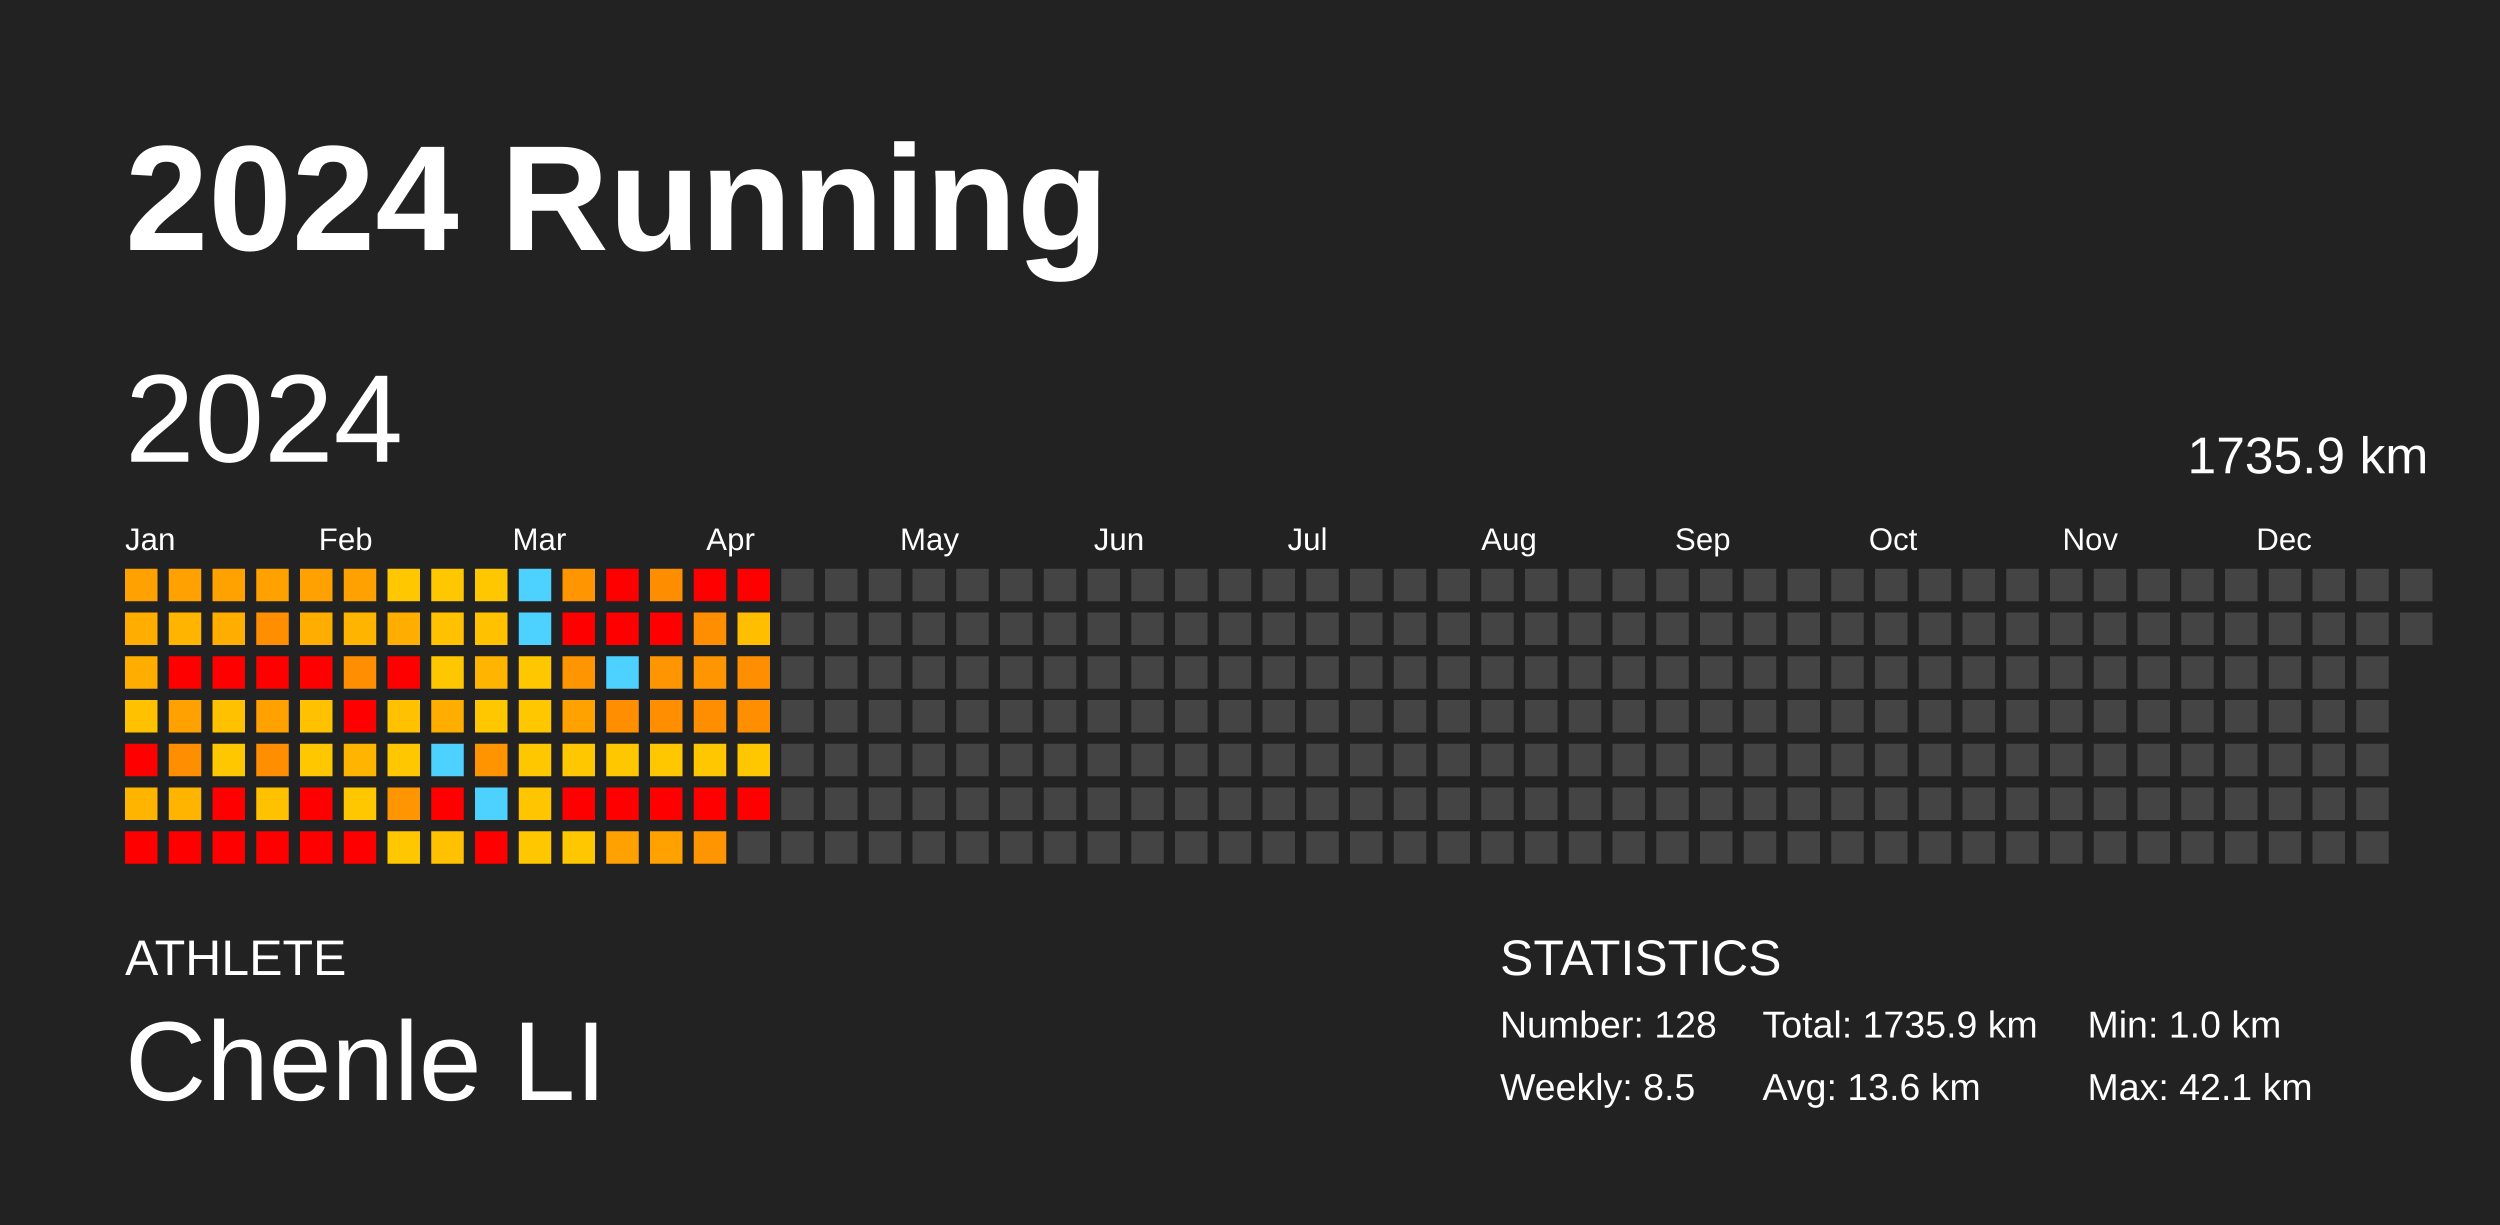
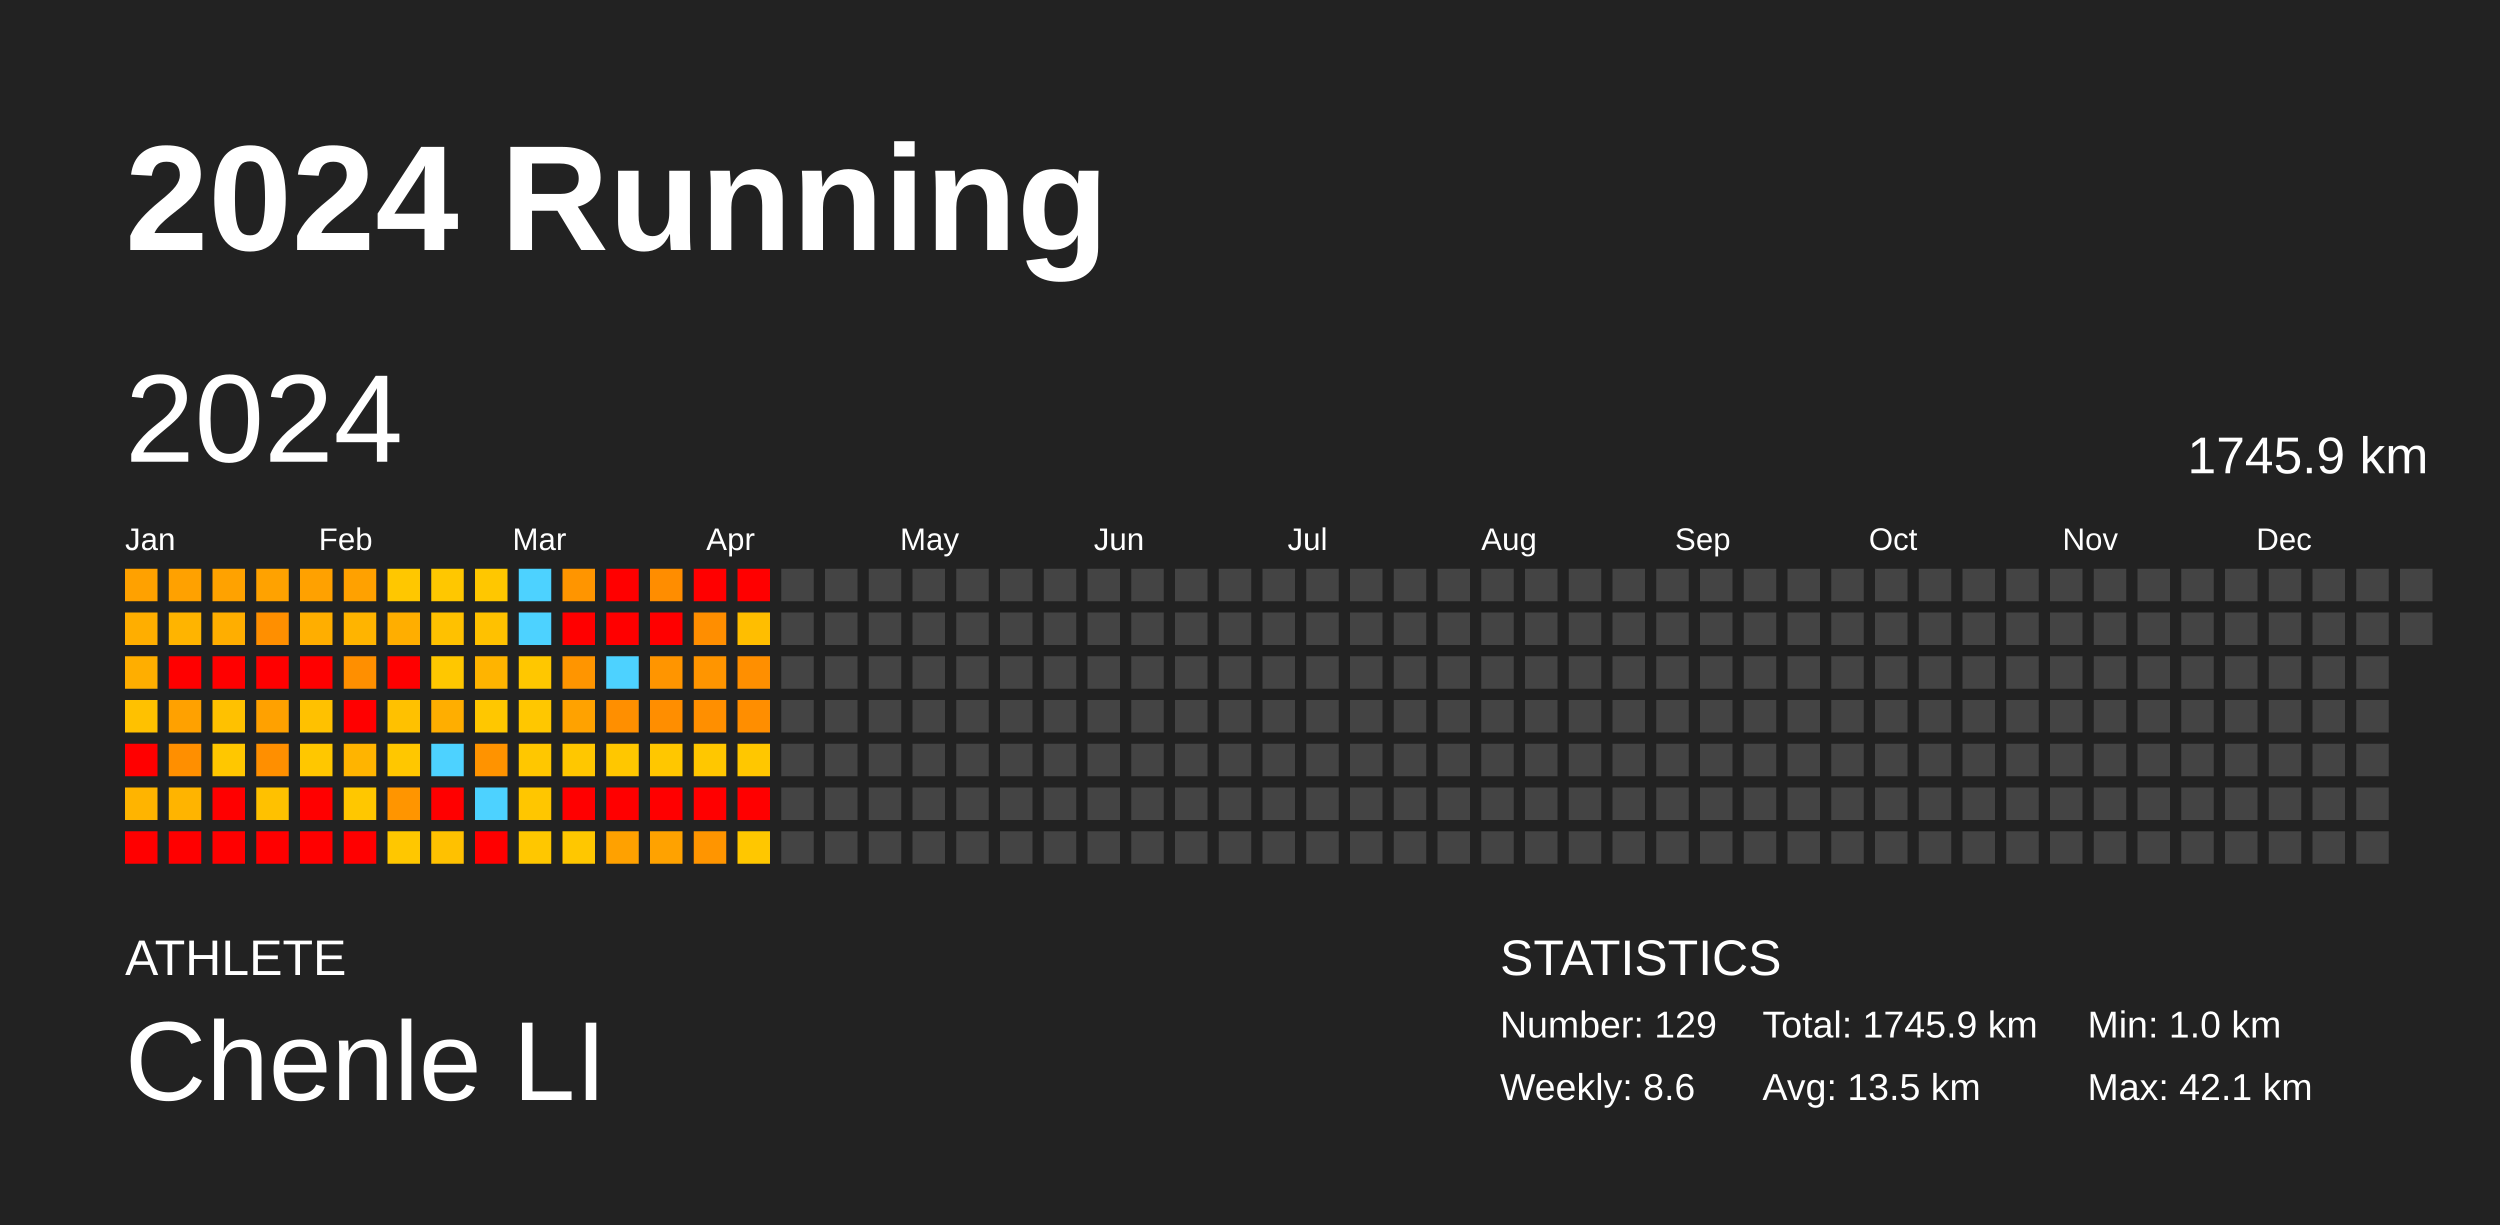
<svg xmlns="http://www.w3.org/2000/svg" baseProfile="full" height="98mm" version="1.1" viewBox="0,0,200,98" width="200mm">
  <defs />
  <rect fill="#222222" height="98" width="200" x="0" y="0" />
  <text fill="#FFFFFF" style="font-size:12px; font-family:Arial; font-weight:bold;" x="10" y="20">2024 Running</text>
  <text fill="#FFFFFF" style="font-size:4px; font-family:Arial" x="10" y="78">ATHLETE</text>
  <text fill="#FFFFFF" style="font-size:9px; font-family:Arial" x="10" y="88">Chenle LI</text>
  <text fill="#FFFFFF" style="font-size:4px; font-family:Arial" x="120" y="78">STATISTICS</text>
-   <text fill="#FFFFFF" style="font-size:3px; font-family:Arial" x="120" y="83">Number: 128</text>
-   <text fill="#FFFFFF" style="font-size:3px; font-family:Arial" x="120" y="88">Weekly: 8.5</text>
-   <text fill="#FFFFFF" style="font-size:3px; font-family:Arial" x="141" y="83">Total: 1735.9 km</text>
-   <text fill="#FFFFFF" style="font-size:3px; font-family:Arial" x="141" y="88">Avg: 13.6 km</text>
+   <text fill="#FFFFFF" style="font-size:3px; font-family:Arial" x="120" y="83">Number: 129</text>
+   <text fill="#FFFFFF" style="font-size:3px; font-family:Arial" x="120" y="88">Weekly: 8.6</text>
+   <text fill="#FFFFFF" style="font-size:3px; font-family:Arial" x="141" y="83">Total: 1745.9 km</text>
+   <text fill="#FFFFFF" style="font-size:3px; font-family:Arial" x="141" y="88">Avg: 13.5 km</text>
  <text fill="#FFFFFF" style="font-size:3px; font-family:Arial" x="167" y="83">Min: 1.0 km</text>
  <text fill="#FFFFFF" style="font-size:3px; font-family:Arial" x="167" y="88">Max: 42.1 km</text>
  <text dominant-baseline="hanging" fill="#FFFFFF" style="font-size:10.0px; font-family:Arial;" x="10" y="30">2024</text>
-   <text dominant-baseline="hanging" fill="#FFFFFF" style="font-size:4.125px; font-family:Arial;" x="175" y="35">1735.9 km</text>
+   <text dominant-baseline="hanging" fill="#FFFFFF" style="font-size:4.125px; font-family:Arial;" x="175" y="35">1745.9 km</text>
  <text fill="#FFFFFF" style="font-size:2.5px; font-family:Arial" x="10.0" y="44">Jan</text>
  <text fill="#FFFFFF" style="font-size:2.5px; font-family:Arial" x="25.5" y="44">Feb</text>
  <text fill="#FFFFFF" style="font-size:2.5px; font-family:Arial" x="41.0" y="44">Mar</text>
  <text fill="#FFFFFF" style="font-size:2.5px; font-family:Arial" x="56.5" y="44">Apr</text>
  <text fill="#FFFFFF" style="font-size:2.5px; font-family:Arial" x="72.0" y="44">May</text>
  <text fill="#FFFFFF" style="font-size:2.5px; font-family:Arial" x="87.5" y="44">Jun</text>
  <text fill="#FFFFFF" style="font-size:2.5px; font-family:Arial" x="103.0" y="44">Jul</text>
  <text fill="#FFFFFF" style="font-size:2.5px; font-family:Arial" x="118.5" y="44">Aug</text>
  <text fill="#FFFFFF" style="font-size:2.5px; font-family:Arial" x="134.0" y="44">Sep</text>
  <text fill="#FFFFFF" style="font-size:2.5px; font-family:Arial" x="149.5" y="44">Oct</text>
  <text fill="#FFFFFF" style="font-size:2.5px; font-family:Arial" x="165.0" y="44">Nov</text>
  <text fill="#FFFFFF" style="font-size:2.5px; font-family:Arial" x="180.5" y="44">Dec</text>
  <rect fill="#ffa100" height="2.6" width="2.6" x="10.0" y="45.5" />
  <rect fill="#ffae00" height="2.6" width="2.6" x="10.0" y="49.0" />
  <rect fill="#ffae00" height="2.6" width="2.6" x="10.0" y="52.5" />
  <rect fill="#ffc100" height="2.6" width="2.6" x="10.0" y="56.0" />
  <rect fill="red" height="2.6" width="2.6" x="10.0" y="59.5" />
  <rect fill="#ffb400" height="2.6" width="2.6" x="10.0" y="63.0" />
  <rect fill="red" height="2.6" width="2.6" x="10.0" y="66.5" />
  <rect fill="#ffa100" height="2.6" width="2.6" x="13.5" y="45.5" />
  <rect fill="#ffb400" height="2.6" width="2.6" x="13.5" y="49.0" />
  <rect fill="red" height="2.6" width="2.6" x="13.5" y="52.5" />
  <rect fill="#ffa100" height="2.6" width="2.6" x="13.5" y="56.0" />
  <rect fill="#ff8f00" height="2.6" width="2.6" x="13.5" y="59.5" />
  <rect fill="#ffb400" height="2.6" width="2.6" x="13.5" y="63.0" />
  <rect fill="red" height="2.6" width="2.6" x="13.5" y="66.5" />
  <rect fill="#ffa200" height="2.6" width="2.6" x="17.0" y="45.5" />
  <rect fill="#ffae00" height="2.6" width="2.6" x="17.0" y="49.0" />
  <rect fill="red" height="2.6" width="2.6" x="17.0" y="52.5" />
  <rect fill="#ffc100" height="2.6" width="2.6" x="17.0" y="56.0" />
  <rect fill="#ffc700" height="2.6" width="2.6" x="17.0" y="59.5" />
  <rect fill="red" height="2.6" width="2.6" x="17.0" y="63.0" />
  <rect fill="red" height="2.6" width="2.6" x="17.0" y="66.5" />
  <rect fill="#ffa200" height="2.6" width="2.6" x="20.5" y="45.5" />
  <rect fill="#ff8f00" height="2.6" width="2.6" x="20.5" y="49.0" />
  <rect fill="red" height="2.6" width="2.6" x="20.5" y="52.5" />
  <rect fill="#ffa100" height="2.6" width="2.6" x="20.5" y="56.0" />
  <rect fill="#ff8f00" height="2.6" width="2.6" x="20.5" y="59.5" />
  <rect fill="#ffc100" height="2.6" width="2.6" x="20.5" y="63.0" />
  <rect fill="red" height="2.6" width="2.6" x="20.5" y="66.5" />
  <rect fill="#ffa100" height="2.6" width="2.6" x="24.0" y="45.5" />
  <rect fill="#ffae00" height="2.6" width="2.6" x="24.0" y="49.0" />
  <rect fill="red" height="2.6" width="2.6" x="24.0" y="52.5" />
  <rect fill="#ffc100" height="2.6" width="2.6" x="24.0" y="56.0" />
  <rect fill="#ffc700" height="2.6" width="2.6" x="24.0" y="59.5" />
  <rect fill="red" height="2.6" width="2.6" x="24.0" y="63.0" />
  <rect fill="red" height="2.6" width="2.6" x="24.0" y="66.5" />
  <rect fill="#ffa100" height="2.6" width="2.6" x="27.5" y="45.5" />
  <rect fill="#ffb400" height="2.6" width="2.6" x="27.5" y="49.0" />
  <rect fill="#ff8f00" height="2.6" width="2.6" x="27.5" y="52.5" />
  <rect fill="red" height="2.6" width="2.6" x="27.5" y="56.0" />
  <rect fill="#ffb400" height="2.6" width="2.6" x="27.5" y="59.5" />
  <rect fill="#ffc700" height="2.6" width="2.6" x="27.5" y="63.0" />
  <rect fill="red" height="2.6" width="2.6" x="27.5" y="66.5" />
  <rect fill="#ffc700" height="2.6" width="2.6" x="31.0" y="45.5" />
  <rect fill="#ffae00" height="2.6" width="2.6" x="31.0" y="49.0" />
  <rect fill="red" height="2.6" width="2.6" x="31.0" y="52.5" />
  <rect fill="#ffc100" height="2.6" width="2.6" x="31.0" y="56.0" />
  <rect fill="#ffc700" height="2.6" width="2.6" x="31.0" y="59.5" />
  <rect fill="#ff9500" height="2.6" width="2.6" x="31.0" y="63.0" />
  <rect fill="#ffc700" height="2.6" width="2.6" x="31.0" y="66.5" />
  <rect fill="#ffc700" height="2.6" width="2.6" x="34.5" y="45.5" />
  <rect fill="#ffc100" height="2.6" width="2.6" x="34.5" y="49.0" />
  <rect fill="#ffc700" height="2.6" width="2.6" x="34.5" y="52.5" />
  <rect fill="#ffae00" height="2.6" width="2.6" x="34.5" y="56.0" />
  <rect fill="#4dd2ff" height="2.6" width="2.6" x="34.5" y="59.5" />
  <rect fill="red" height="2.6" width="2.6" x="34.5" y="63.0" />
  <rect fill="#ffc100" height="2.6" width="2.6" x="34.5" y="66.5" />
  <rect fill="#ffc700" height="2.6" width="2.6" x="38.0" y="45.5" />
  <rect fill="#ffc100" height="2.6" width="2.6" x="38.0" y="49.0" />
  <rect fill="#ffb400" height="2.6" width="2.6" x="38.0" y="52.5" />
  <rect fill="#ffc700" height="2.6" width="2.6" x="38.0" y="56.0" />
  <rect fill="#ff9300" height="2.6" width="2.6" x="38.0" y="59.5" />
  <rect fill="#4dd2ff" height="2.6" width="2.6" x="38.0" y="63.0" />
  <rect fill="red" height="2.6" width="2.6" x="38.0" y="66.5" />
  <rect fill="#4dd2ff" height="2.6" width="2.6" x="41.5" y="45.5" />
  <rect fill="#4dd2ff" height="2.6" width="2.6" x="41.5" y="49.0" />
  <rect fill="#ffc700" height="2.6" width="2.6" x="41.5" y="52.5" />
  <rect fill="#ffc700" height="2.6" width="2.6" x="41.5" y="56.0" />
  <rect fill="#ffc700" height="2.6" width="2.6" x="41.5" y="59.5" />
  <rect fill="#ffc600" height="2.6" width="2.6" x="41.5" y="63.0" />
  <rect fill="#ffc700" height="2.6" width="2.6" x="41.5" y="66.5" />
  <rect fill="#ff9500" height="2.6" width="2.6" x="45.0" y="45.5" />
  <rect fill="red" height="2.6" width="2.6" x="45.0" y="49.0" />
  <rect fill="#ff9500" height="2.6" width="2.6" x="45.0" y="52.5" />
  <rect fill="#ffa200" height="2.6" width="2.6" x="45.0" y="56.0" />
  <rect fill="#ffc700" height="2.6" width="2.6" x="45.0" y="59.5" />
  <rect fill="red" height="2.6" width="2.6" x="45.0" y="63.0" />
  <rect fill="#ffc700" height="2.6" width="2.6" x="45.0" y="66.5" />
  <rect fill="red" height="2.6" width="2.6" x="48.5" y="45.5" />
  <rect fill="red" height="2.6" width="2.6" x="48.5" y="49.0" />
  <rect fill="#4dd2ff" height="2.6" width="2.6" x="48.5" y="52.5" />
  <rect fill="#ff8f00" height="2.6" width="2.6" x="48.5" y="56.0" />
  <rect fill="#ffc700" height="2.6" width="2.6" x="48.5" y="59.5" />
  <rect fill="red" height="2.6" width="2.6" x="48.5" y="63.0" />
  <rect fill="#ffa100" height="2.6" width="2.6" x="48.5" y="66.5" />
  <rect fill="#ff8d00" height="2.6" width="2.6" x="52.0" y="45.5" />
  <rect fill="red" height="2.6" width="2.6" x="52.0" y="49.0" />
  <rect fill="#ff9500" height="2.6" width="2.6" x="52.0" y="52.5" />
  <rect fill="#ff8e00" height="2.6" width="2.6" x="52.0" y="56.0" />
  <rect fill="#ffc700" height="2.6" width="2.6" x="52.0" y="59.5" />
  <rect fill="red" height="2.6" width="2.6" x="52.0" y="63.0" />
  <rect fill="#ffa200" height="2.6" width="2.6" x="52.0" y="66.5" />
  <rect fill="red" height="2.6" width="2.6" x="55.5" y="45.5" />
  <rect fill="#ff8e00" height="2.6" width="2.6" x="55.5" y="49.0" />
  <rect fill="#ff9500" height="2.6" width="2.6" x="55.5" y="52.5" />
  <rect fill="#ff8f00" height="2.6" width="2.6" x="55.5" y="56.0" />
  <rect fill="#ffc700" height="2.6" width="2.6" x="55.5" y="59.5" />
  <rect fill="red" height="2.6" width="2.6" x="55.5" y="63.0" />
  <rect fill="#ff9500" height="2.6" width="2.6" x="55.5" y="66.5" />
  <rect fill="red" height="2.6" width="2.6" x="59.0" y="45.5" />
  <rect fill="#ffbe00" height="2.6" width="2.6" x="59.0" y="49.0" />
  <rect fill="#ff8f00" height="2.6" width="2.6" x="59.0" y="52.5" />
  <rect fill="#ff8e00" height="2.6" width="2.6" x="59.0" y="56.0" />
  <rect fill="#ffc700" height="2.6" width="2.6" x="59.0" y="59.5" />
  <rect fill="red" height="2.6" width="2.6" x="59.0" y="63.0" />
-   <rect fill="#444444" height="2.6" width="2.6" x="59.0" y="66.5" />
+   <rect fill="#ffc700" height="2.6" width="2.6" x="59.0" y="66.5" />
  <rect fill="#444444" height="2.6" width="2.6" x="62.5" y="45.5" />
  <rect fill="#444444" height="2.6" width="2.6" x="62.5" y="49.0" />
  <rect fill="#444444" height="2.6" width="2.6" x="62.5" y="52.5" />
  <rect fill="#444444" height="2.6" width="2.6" x="62.5" y="56.0" />
  <rect fill="#444444" height="2.6" width="2.6" x="62.5" y="59.5" />
  <rect fill="#444444" height="2.6" width="2.6" x="62.5" y="63.0" />
  <rect fill="#444444" height="2.6" width="2.6" x="62.5" y="66.5" />
  <rect fill="#444444" height="2.6" width="2.6" x="66.0" y="45.5" />
  <rect fill="#444444" height="2.6" width="2.6" x="66.0" y="49.0" />
  <rect fill="#444444" height="2.6" width="2.6" x="66.0" y="52.5" />
  <rect fill="#444444" height="2.6" width="2.6" x="66.0" y="56.0" />
  <rect fill="#444444" height="2.6" width="2.6" x="66.0" y="59.5" />
  <rect fill="#444444" height="2.6" width="2.6" x="66.0" y="63.0" />
  <rect fill="#444444" height="2.6" width="2.6" x="66.0" y="66.5" />
  <rect fill="#444444" height="2.6" width="2.6" x="69.5" y="45.5" />
  <rect fill="#444444" height="2.6" width="2.6" x="69.5" y="49.0" />
  <rect fill="#444444" height="2.6" width="2.6" x="69.5" y="52.5" />
  <rect fill="#444444" height="2.6" width="2.6" x="69.5" y="56.0" />
  <rect fill="#444444" height="2.6" width="2.6" x="69.5" y="59.5" />
  <rect fill="#444444" height="2.6" width="2.6" x="69.5" y="63.0" />
  <rect fill="#444444" height="2.6" width="2.6" x="69.5" y="66.5" />
  <rect fill="#444444" height="2.6" width="2.6" x="73.0" y="45.5" />
  <rect fill="#444444" height="2.6" width="2.6" x="73.0" y="49.0" />
  <rect fill="#444444" height="2.6" width="2.6" x="73.0" y="52.5" />
  <rect fill="#444444" height="2.6" width="2.6" x="73.0" y="56.0" />
  <rect fill="#444444" height="2.6" width="2.6" x="73.0" y="59.5" />
  <rect fill="#444444" height="2.6" width="2.6" x="73.0" y="63.0" />
  <rect fill="#444444" height="2.6" width="2.6" x="73.0" y="66.5" />
  <rect fill="#444444" height="2.6" width="2.6" x="76.5" y="45.5" />
  <rect fill="#444444" height="2.6" width="2.6" x="76.5" y="49.0" />
  <rect fill="#444444" height="2.6" width="2.6" x="76.5" y="52.5" />
  <rect fill="#444444" height="2.6" width="2.6" x="76.5" y="56.0" />
  <rect fill="#444444" height="2.6" width="2.6" x="76.5" y="59.5" />
  <rect fill="#444444" height="2.6" width="2.6" x="76.5" y="63.0" />
  <rect fill="#444444" height="2.6" width="2.6" x="76.5" y="66.5" />
  <rect fill="#444444" height="2.6" width="2.6" x="80.0" y="45.5" />
  <rect fill="#444444" height="2.6" width="2.6" x="80.0" y="49.0" />
  <rect fill="#444444" height="2.6" width="2.6" x="80.0" y="52.5" />
  <rect fill="#444444" height="2.6" width="2.6" x="80.0" y="56.0" />
  <rect fill="#444444" height="2.6" width="2.6" x="80.0" y="59.5" />
  <rect fill="#444444" height="2.6" width="2.6" x="80.0" y="63.0" />
  <rect fill="#444444" height="2.6" width="2.6" x="80.0" y="66.5" />
  <rect fill="#444444" height="2.6" width="2.6" x="83.5" y="45.5" />
  <rect fill="#444444" height="2.6" width="2.6" x="83.5" y="49.0" />
  <rect fill="#444444" height="2.6" width="2.6" x="83.5" y="52.5" />
  <rect fill="#444444" height="2.6" width="2.6" x="83.5" y="56.0" />
  <rect fill="#444444" height="2.6" width="2.6" x="83.5" y="59.5" />
  <rect fill="#444444" height="2.6" width="2.6" x="83.5" y="63.0" />
  <rect fill="#444444" height="2.6" width="2.6" x="83.5" y="66.5" />
  <rect fill="#444444" height="2.6" width="2.6" x="87.0" y="45.5" />
  <rect fill="#444444" height="2.6" width="2.6" x="87.0" y="49.0" />
  <rect fill="#444444" height="2.6" width="2.6" x="87.0" y="52.5" />
  <rect fill="#444444" height="2.6" width="2.6" x="87.0" y="56.0" />
  <rect fill="#444444" height="2.6" width="2.6" x="87.0" y="59.5" />
  <rect fill="#444444" height="2.6" width="2.6" x="87.0" y="63.0" />
  <rect fill="#444444" height="2.6" width="2.6" x="87.0" y="66.5" />
  <rect fill="#444444" height="2.6" width="2.6" x="90.5" y="45.5" />
  <rect fill="#444444" height="2.6" width="2.6" x="90.5" y="49.0" />
  <rect fill="#444444" height="2.6" width="2.6" x="90.5" y="52.5" />
  <rect fill="#444444" height="2.6" width="2.6" x="90.5" y="56.0" />
  <rect fill="#444444" height="2.6" width="2.6" x="90.5" y="59.5" />
  <rect fill="#444444" height="2.6" width="2.6" x="90.5" y="63.0" />
  <rect fill="#444444" height="2.6" width="2.6" x="90.5" y="66.5" />
  <rect fill="#444444" height="2.6" width="2.6" x="94.0" y="45.5" />
  <rect fill="#444444" height="2.6" width="2.6" x="94.0" y="49.0" />
  <rect fill="#444444" height="2.6" width="2.6" x="94.0" y="52.5" />
  <rect fill="#444444" height="2.6" width="2.6" x="94.0" y="56.0" />
  <rect fill="#444444" height="2.6" width="2.6" x="94.0" y="59.5" />
  <rect fill="#444444" height="2.6" width="2.6" x="94.0" y="63.0" />
  <rect fill="#444444" height="2.6" width="2.6" x="94.0" y="66.5" />
  <rect fill="#444444" height="2.6" width="2.6" x="97.5" y="45.5" />
  <rect fill="#444444" height="2.6" width="2.6" x="97.5" y="49.0" />
  <rect fill="#444444" height="2.6" width="2.6" x="97.5" y="52.5" />
  <rect fill="#444444" height="2.6" width="2.6" x="97.5" y="56.0" />
  <rect fill="#444444" height="2.6" width="2.6" x="97.5" y="59.5" />
  <rect fill="#444444" height="2.6" width="2.6" x="97.5" y="63.0" />
  <rect fill="#444444" height="2.6" width="2.6" x="97.5" y="66.5" />
  <rect fill="#444444" height="2.6" width="2.6" x="101.0" y="45.5" />
  <rect fill="#444444" height="2.6" width="2.6" x="101.0" y="49.0" />
  <rect fill="#444444" height="2.6" width="2.6" x="101.0" y="52.5" />
  <rect fill="#444444" height="2.6" width="2.6" x="101.0" y="56.0" />
  <rect fill="#444444" height="2.6" width="2.6" x="101.0" y="59.5" />
  <rect fill="#444444" height="2.6" width="2.6" x="101.0" y="63.0" />
  <rect fill="#444444" height="2.6" width="2.6" x="101.0" y="66.5" />
  <rect fill="#444444" height="2.6" width="2.6" x="104.5" y="45.5" />
  <rect fill="#444444" height="2.6" width="2.6" x="104.5" y="49.0" />
  <rect fill="#444444" height="2.6" width="2.6" x="104.5" y="52.5" />
  <rect fill="#444444" height="2.6" width="2.6" x="104.5" y="56.0" />
  <rect fill="#444444" height="2.6" width="2.6" x="104.5" y="59.5" />
  <rect fill="#444444" height="2.6" width="2.6" x="104.5" y="63.0" />
  <rect fill="#444444" height="2.6" width="2.6" x="104.5" y="66.5" />
  <rect fill="#444444" height="2.6" width="2.6" x="108.0" y="45.5" />
  <rect fill="#444444" height="2.6" width="2.6" x="108.0" y="49.0" />
  <rect fill="#444444" height="2.6" width="2.6" x="108.0" y="52.5" />
  <rect fill="#444444" height="2.6" width="2.6" x="108.0" y="56.0" />
  <rect fill="#444444" height="2.6" width="2.6" x="108.0" y="59.5" />
  <rect fill="#444444" height="2.6" width="2.6" x="108.0" y="63.0" />
  <rect fill="#444444" height="2.6" width="2.6" x="108.0" y="66.5" />
  <rect fill="#444444" height="2.6" width="2.6" x="111.5" y="45.5" />
  <rect fill="#444444" height="2.6" width="2.6" x="111.5" y="49.0" />
  <rect fill="#444444" height="2.6" width="2.6" x="111.5" y="52.5" />
  <rect fill="#444444" height="2.6" width="2.6" x="111.5" y="56.0" />
  <rect fill="#444444" height="2.6" width="2.6" x="111.5" y="59.5" />
  <rect fill="#444444" height="2.6" width="2.6" x="111.5" y="63.0" />
  <rect fill="#444444" height="2.6" width="2.6" x="111.5" y="66.5" />
  <rect fill="#444444" height="2.6" width="2.6" x="115.0" y="45.5" />
  <rect fill="#444444" height="2.6" width="2.6" x="115.0" y="49.0" />
  <rect fill="#444444" height="2.6" width="2.6" x="115.0" y="52.5" />
  <rect fill="#444444" height="2.6" width="2.6" x="115.0" y="56.0" />
  <rect fill="#444444" height="2.6" width="2.6" x="115.0" y="59.5" />
  <rect fill="#444444" height="2.6" width="2.6" x="115.0" y="63.0" />
  <rect fill="#444444" height="2.6" width="2.6" x="115.0" y="66.5" />
  <rect fill="#444444" height="2.6" width="2.6" x="118.5" y="45.5" />
  <rect fill="#444444" height="2.6" width="2.6" x="118.5" y="49.0" />
  <rect fill="#444444" height="2.6" width="2.6" x="118.5" y="52.5" />
  <rect fill="#444444" height="2.6" width="2.6" x="118.5" y="56.0" />
  <rect fill="#444444" height="2.6" width="2.6" x="118.5" y="59.5" />
  <rect fill="#444444" height="2.6" width="2.6" x="118.5" y="63.0" />
  <rect fill="#444444" height="2.6" width="2.6" x="118.5" y="66.5" />
  <rect fill="#444444" height="2.6" width="2.6" x="122.0" y="45.5" />
  <rect fill="#444444" height="2.6" width="2.6" x="122.0" y="49.0" />
  <rect fill="#444444" height="2.6" width="2.6" x="122.0" y="52.5" />
  <rect fill="#444444" height="2.6" width="2.6" x="122.0" y="56.0" />
  <rect fill="#444444" height="2.6" width="2.6" x="122.0" y="59.5" />
  <rect fill="#444444" height="2.6" width="2.6" x="122.0" y="63.0" />
  <rect fill="#444444" height="2.6" width="2.6" x="122.0" y="66.5" />
  <rect fill="#444444" height="2.6" width="2.6" x="125.5" y="45.5" />
  <rect fill="#444444" height="2.6" width="2.6" x="125.5" y="49.0" />
  <rect fill="#444444" height="2.6" width="2.6" x="125.5" y="52.5" />
  <rect fill="#444444" height="2.6" width="2.6" x="125.5" y="56.0" />
  <rect fill="#444444" height="2.6" width="2.6" x="125.5" y="59.5" />
  <rect fill="#444444" height="2.6" width="2.6" x="125.5" y="63.0" />
  <rect fill="#444444" height="2.6" width="2.6" x="125.5" y="66.5" />
  <rect fill="#444444" height="2.6" width="2.6" x="129.0" y="45.5" />
  <rect fill="#444444" height="2.6" width="2.6" x="129.0" y="49.0" />
  <rect fill="#444444" height="2.6" width="2.6" x="129.0" y="52.5" />
  <rect fill="#444444" height="2.6" width="2.6" x="129.0" y="56.0" />
  <rect fill="#444444" height="2.6" width="2.6" x="129.0" y="59.5" />
  <rect fill="#444444" height="2.6" width="2.6" x="129.0" y="63.0" />
  <rect fill="#444444" height="2.6" width="2.6" x="129.0" y="66.5" />
  <rect fill="#444444" height="2.6" width="2.6" x="132.5" y="45.5" />
  <rect fill="#444444" height="2.6" width="2.6" x="132.5" y="49.0" />
  <rect fill="#444444" height="2.6" width="2.6" x="132.5" y="52.5" />
  <rect fill="#444444" height="2.6" width="2.6" x="132.5" y="56.0" />
  <rect fill="#444444" height="2.6" width="2.6" x="132.5" y="59.5" />
  <rect fill="#444444" height="2.6" width="2.6" x="132.5" y="63.0" />
  <rect fill="#444444" height="2.6" width="2.6" x="132.5" y="66.5" />
  <rect fill="#444444" height="2.6" width="2.6" x="136.0" y="45.5" />
  <rect fill="#444444" height="2.6" width="2.6" x="136.0" y="49.0" />
  <rect fill="#444444" height="2.6" width="2.6" x="136.0" y="52.5" />
  <rect fill="#444444" height="2.6" width="2.6" x="136.0" y="56.0" />
  <rect fill="#444444" height="2.6" width="2.6" x="136.0" y="59.5" />
  <rect fill="#444444" height="2.6" width="2.6" x="136.0" y="63.0" />
  <rect fill="#444444" height="2.6" width="2.6" x="136.0" y="66.5" />
  <rect fill="#444444" height="2.6" width="2.6" x="139.5" y="45.5" />
  <rect fill="#444444" height="2.6" width="2.6" x="139.5" y="49.0" />
  <rect fill="#444444" height="2.6" width="2.6" x="139.5" y="52.5" />
  <rect fill="#444444" height="2.6" width="2.6" x="139.5" y="56.0" />
  <rect fill="#444444" height="2.6" width="2.6" x="139.5" y="59.5" />
  <rect fill="#444444" height="2.6" width="2.6" x="139.5" y="63.0" />
  <rect fill="#444444" height="2.6" width="2.6" x="139.5" y="66.5" />
  <rect fill="#444444" height="2.6" width="2.6" x="143.0" y="45.5" />
  <rect fill="#444444" height="2.6" width="2.6" x="143.0" y="49.0" />
  <rect fill="#444444" height="2.6" width="2.6" x="143.0" y="52.5" />
  <rect fill="#444444" height="2.6" width="2.6" x="143.0" y="56.0" />
  <rect fill="#444444" height="2.6" width="2.6" x="143.0" y="59.5" />
  <rect fill="#444444" height="2.6" width="2.6" x="143.0" y="63.0" />
  <rect fill="#444444" height="2.6" width="2.6" x="143.0" y="66.5" />
  <rect fill="#444444" height="2.6" width="2.6" x="146.5" y="45.5" />
  <rect fill="#444444" height="2.6" width="2.6" x="146.5" y="49.0" />
  <rect fill="#444444" height="2.6" width="2.6" x="146.5" y="52.5" />
  <rect fill="#444444" height="2.6" width="2.6" x="146.5" y="56.0" />
  <rect fill="#444444" height="2.6" width="2.6" x="146.5" y="59.5" />
  <rect fill="#444444" height="2.6" width="2.6" x="146.5" y="63.0" />
  <rect fill="#444444" height="2.6" width="2.6" x="146.5" y="66.5" />
  <rect fill="#444444" height="2.6" width="2.6" x="150.0" y="45.5" />
  <rect fill="#444444" height="2.6" width="2.6" x="150.0" y="49.0" />
  <rect fill="#444444" height="2.6" width="2.6" x="150.0" y="52.5" />
  <rect fill="#444444" height="2.6" width="2.6" x="150.0" y="56.0" />
  <rect fill="#444444" height="2.6" width="2.6" x="150.0" y="59.5" />
  <rect fill="#444444" height="2.6" width="2.6" x="150.0" y="63.0" />
  <rect fill="#444444" height="2.6" width="2.6" x="150.0" y="66.5" />
  <rect fill="#444444" height="2.6" width="2.6" x="153.5" y="45.5" />
  <rect fill="#444444" height="2.6" width="2.6" x="153.5" y="49.0" />
  <rect fill="#444444" height="2.6" width="2.6" x="153.5" y="52.5" />
  <rect fill="#444444" height="2.6" width="2.6" x="153.5" y="56.0" />
  <rect fill="#444444" height="2.6" width="2.6" x="153.5" y="59.5" />
  <rect fill="#444444" height="2.6" width="2.6" x="153.5" y="63.0" />
  <rect fill="#444444" height="2.6" width="2.6" x="153.5" y="66.5" />
  <rect fill="#444444" height="2.6" width="2.6" x="157.0" y="45.5" />
  <rect fill="#444444" height="2.6" width="2.6" x="157.0" y="49.0" />
  <rect fill="#444444" height="2.6" width="2.6" x="157.0" y="52.5" />
  <rect fill="#444444" height="2.6" width="2.6" x="157.0" y="56.0" />
  <rect fill="#444444" height="2.6" width="2.6" x="157.0" y="59.5" />
  <rect fill="#444444" height="2.6" width="2.6" x="157.0" y="63.0" />
  <rect fill="#444444" height="2.6" width="2.6" x="157.0" y="66.5" />
  <rect fill="#444444" height="2.6" width="2.6" x="160.5" y="45.5" />
  <rect fill="#444444" height="2.6" width="2.6" x="160.5" y="49.0" />
  <rect fill="#444444" height="2.6" width="2.6" x="160.5" y="52.5" />
  <rect fill="#444444" height="2.6" width="2.6" x="160.5" y="56.0" />
  <rect fill="#444444" height="2.6" width="2.6" x="160.5" y="59.5" />
  <rect fill="#444444" height="2.6" width="2.6" x="160.5" y="63.0" />
  <rect fill="#444444" height="2.6" width="2.6" x="160.5" y="66.5" />
  <rect fill="#444444" height="2.6" width="2.6" x="164.0" y="45.5" />
  <rect fill="#444444" height="2.6" width="2.6" x="164.0" y="49.0" />
  <rect fill="#444444" height="2.6" width="2.6" x="164.0" y="52.5" />
  <rect fill="#444444" height="2.6" width="2.6" x="164.0" y="56.0" />
  <rect fill="#444444" height="2.6" width="2.6" x="164.0" y="59.5" />
  <rect fill="#444444" height="2.6" width="2.6" x="164.0" y="63.0" />
  <rect fill="#444444" height="2.6" width="2.6" x="164.0" y="66.5" />
  <rect fill="#444444" height="2.6" width="2.6" x="167.5" y="45.5" />
  <rect fill="#444444" height="2.6" width="2.6" x="167.5" y="49.0" />
  <rect fill="#444444" height="2.6" width="2.6" x="167.5" y="52.5" />
  <rect fill="#444444" height="2.6" width="2.6" x="167.5" y="56.0" />
  <rect fill="#444444" height="2.6" width="2.6" x="167.5" y="59.5" />
  <rect fill="#444444" height="2.6" width="2.6" x="167.5" y="63.0" />
  <rect fill="#444444" height="2.6" width="2.6" x="167.5" y="66.5" />
  <rect fill="#444444" height="2.6" width="2.6" x="171.0" y="45.5" />
  <rect fill="#444444" height="2.6" width="2.6" x="171.0" y="49.0" />
  <rect fill="#444444" height="2.6" width="2.6" x="171.0" y="52.5" />
  <rect fill="#444444" height="2.6" width="2.6" x="171.0" y="56.0" />
  <rect fill="#444444" height="2.6" width="2.6" x="171.0" y="59.5" />
  <rect fill="#444444" height="2.6" width="2.6" x="171.0" y="63.0" />
  <rect fill="#444444" height="2.6" width="2.6" x="171.0" y="66.5" />
  <rect fill="#444444" height="2.6" width="2.6" x="174.5" y="45.5" />
  <rect fill="#444444" height="2.6" width="2.6" x="174.5" y="49.0" />
  <rect fill="#444444" height="2.6" width="2.6" x="174.5" y="52.5" />
  <rect fill="#444444" height="2.6" width="2.6" x="174.5" y="56.0" />
  <rect fill="#444444" height="2.6" width="2.6" x="174.5" y="59.5" />
  <rect fill="#444444" height="2.6" width="2.6" x="174.5" y="63.0" />
  <rect fill="#444444" height="2.6" width="2.6" x="174.5" y="66.5" />
  <rect fill="#444444" height="2.6" width="2.6" x="178.0" y="45.5" />
  <rect fill="#444444" height="2.6" width="2.6" x="178.0" y="49.0" />
  <rect fill="#444444" height="2.6" width="2.6" x="178.0" y="52.5" />
  <rect fill="#444444" height="2.6" width="2.6" x="178.0" y="56.0" />
  <rect fill="#444444" height="2.6" width="2.6" x="178.0" y="59.5" />
  <rect fill="#444444" height="2.6" width="2.6" x="178.0" y="63.0" />
  <rect fill="#444444" height="2.6" width="2.6" x="178.0" y="66.5" />
  <rect fill="#444444" height="2.6" width="2.6" x="181.5" y="45.5" />
  <rect fill="#444444" height="2.6" width="2.6" x="181.5" y="49.0" />
  <rect fill="#444444" height="2.6" width="2.6" x="181.5" y="52.5" />
  <rect fill="#444444" height="2.6" width="2.6" x="181.5" y="56.0" />
  <rect fill="#444444" height="2.6" width="2.6" x="181.5" y="59.5" />
  <rect fill="#444444" height="2.6" width="2.6" x="181.5" y="63.0" />
  <rect fill="#444444" height="2.6" width="2.6" x="181.5" y="66.5" />
  <rect fill="#444444" height="2.6" width="2.6" x="185.0" y="45.5" />
  <rect fill="#444444" height="2.6" width="2.6" x="185.0" y="49.0" />
  <rect fill="#444444" height="2.6" width="2.6" x="185.0" y="52.5" />
  <rect fill="#444444" height="2.6" width="2.6" x="185.0" y="56.0" />
  <rect fill="#444444" height="2.6" width="2.6" x="185.0" y="59.5" />
  <rect fill="#444444" height="2.6" width="2.6" x="185.0" y="63.0" />
  <rect fill="#444444" height="2.6" width="2.6" x="185.0" y="66.5" />
  <rect fill="#444444" height="2.6" width="2.6" x="188.5" y="45.5" />
  <rect fill="#444444" height="2.6" width="2.6" x="188.5" y="49.0" />
  <rect fill="#444444" height="2.6" width="2.6" x="188.5" y="52.5" />
  <rect fill="#444444" height="2.6" width="2.6" x="188.5" y="56.0" />
  <rect fill="#444444" height="2.6" width="2.6" x="188.5" y="59.5" />
  <rect fill="#444444" height="2.6" width="2.6" x="188.5" y="63.0" />
  <rect fill="#444444" height="2.6" width="2.6" x="188.5" y="66.5" />
  <rect fill="#444444" height="2.6" width="2.6" x="192.0" y="45.5" />
  <rect fill="#444444" height="2.6" width="2.6" x="192.0" y="49.0" />
</svg>
